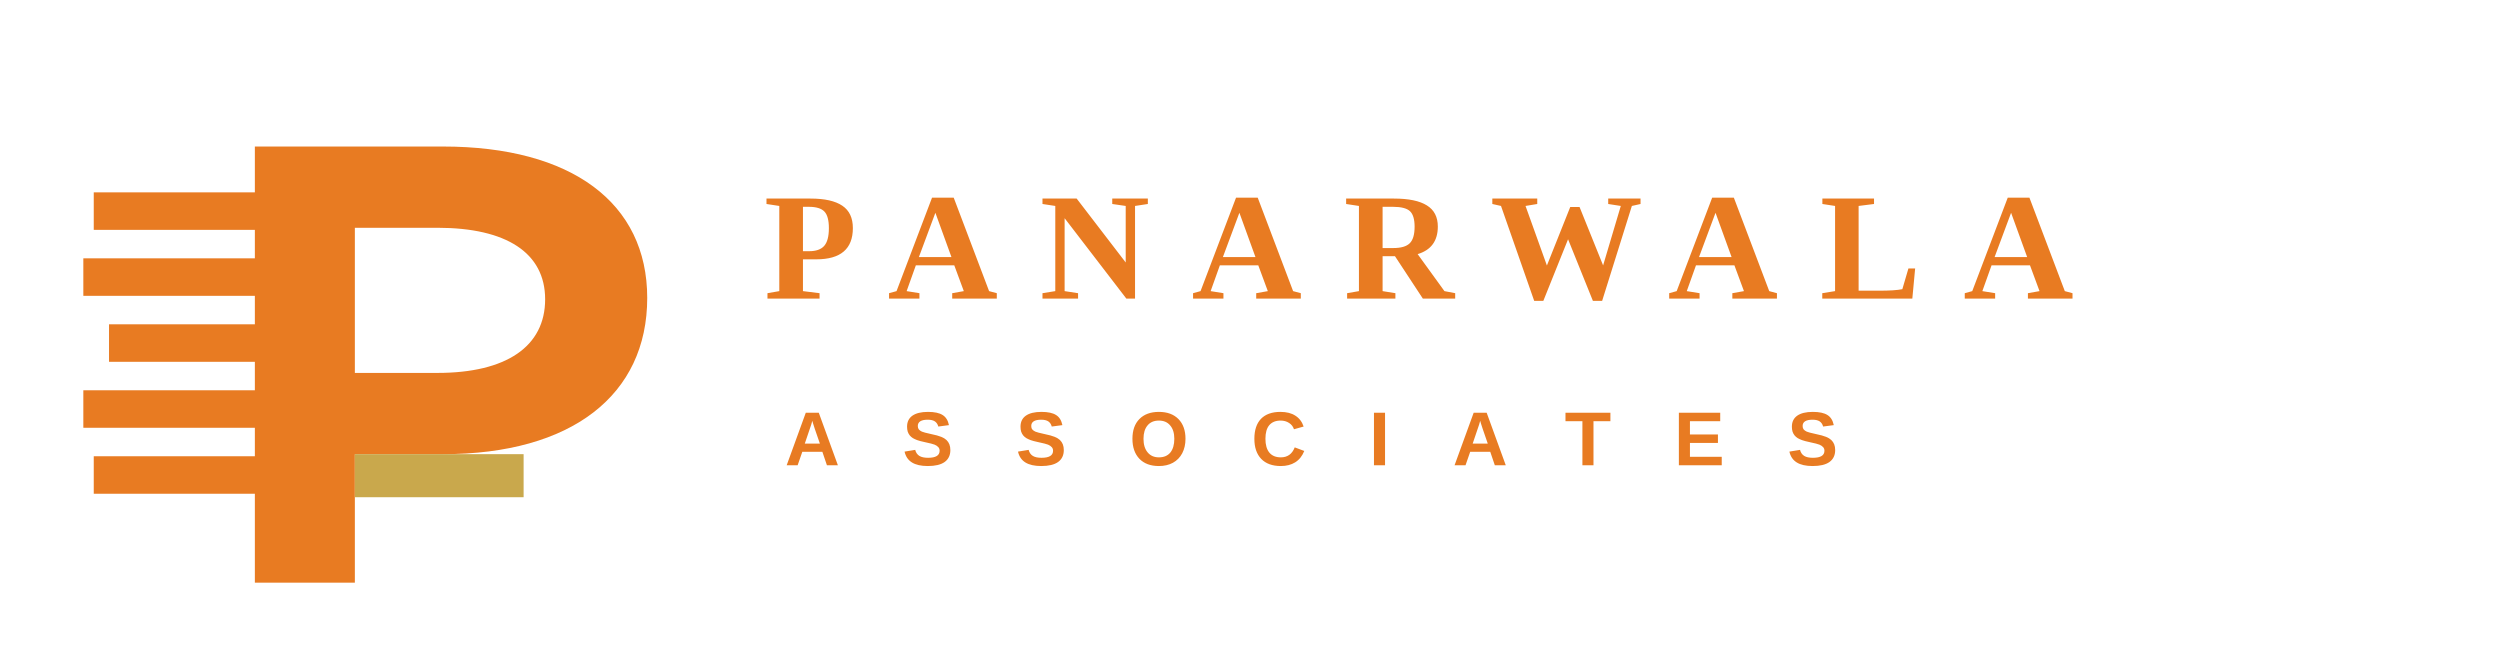
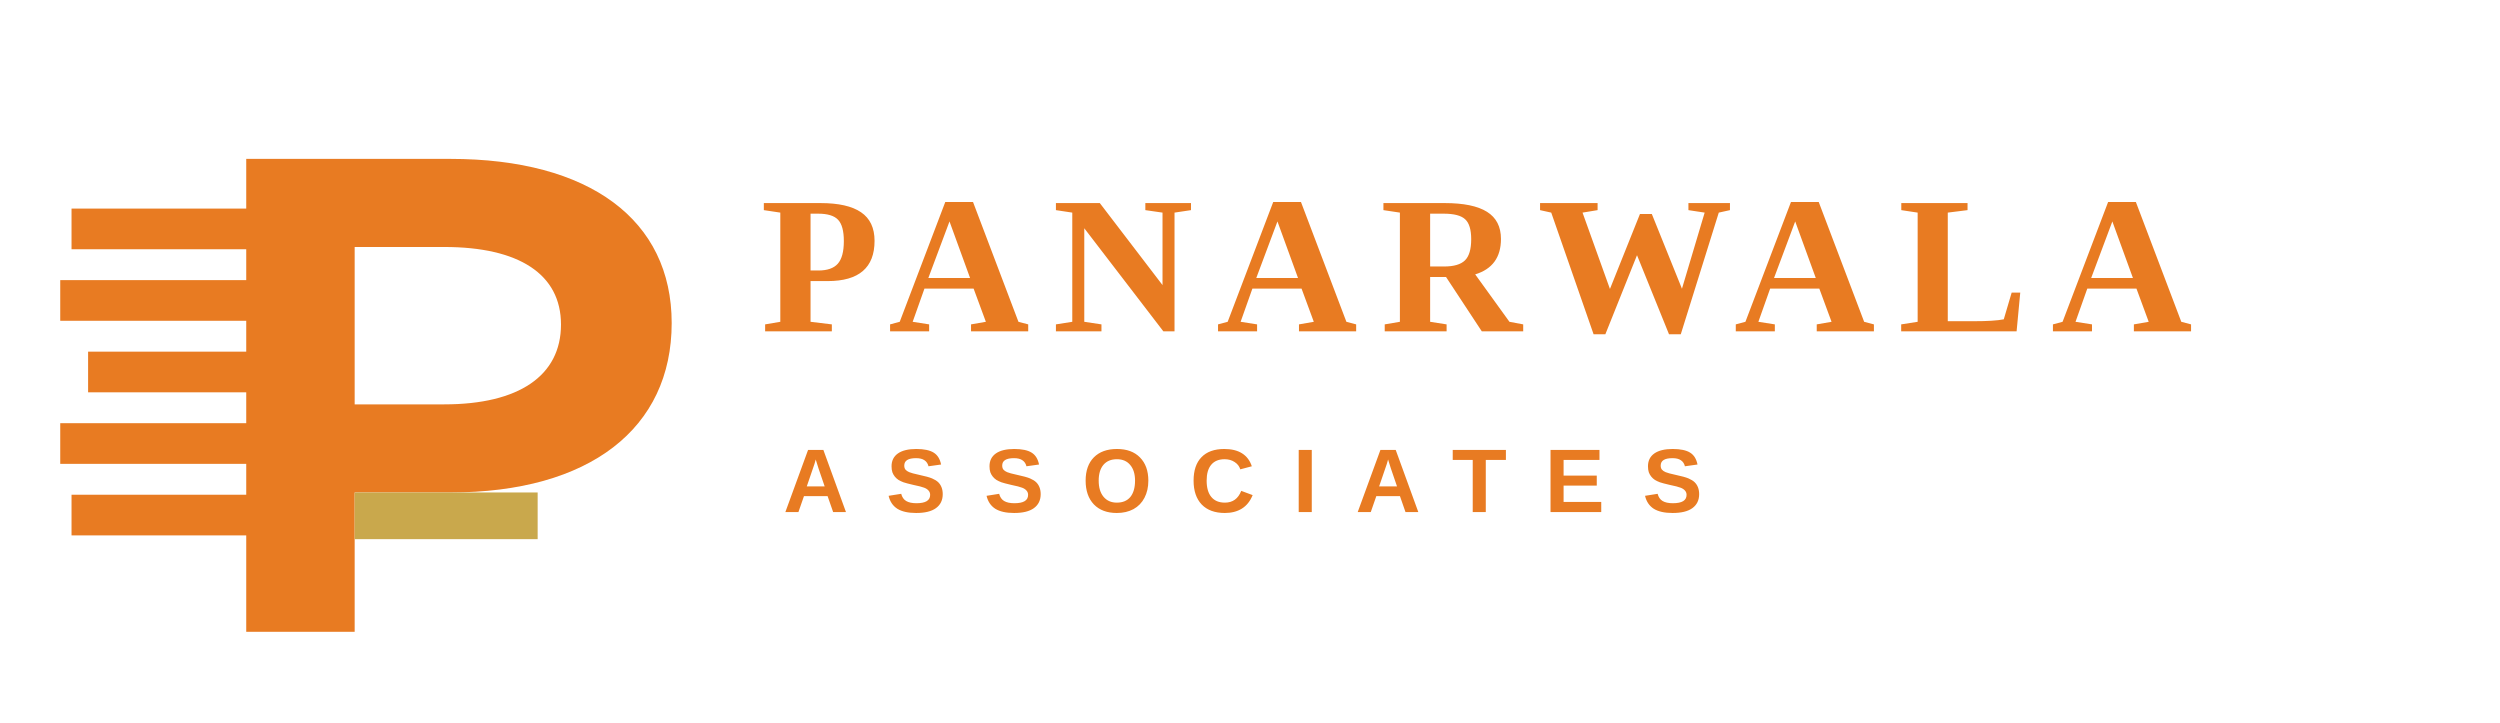
- <svg xmlns="http://www.w3.org/2000/svg" viewBox="0 0 360 96" role="img" aria-labelledby="title desc">
+ <svg xmlns="http://www.w3.org/2000/svg" viewBox="0 0 332 96" role="img" aria-labelledby="title desc">
  <defs>
    <style>
      .orange { fill: #e87b22; }
      .navy { fill: #102a4c; }
      .gold { fill: #c9a84c; }
-       .word { font-family: Georgia, "Times New Roman", serif; font-weight: 700; letter-spacing: 6px; }
-       .sub { font-family: Arial, Helvetica, sans-serif; font-weight: 700; letter-spacing: 9px; }
+       .word { font-family: Georgia, "Times New Roman", serif; font-weight: 700; letter-spacing: 3px; }
+       .sub { font-family: Arial, Helvetica, sans-serif; font-weight: 700; letter-spacing: 5px; }
    </style>
  </defs>
-   <g transform="translate(12 12)">
+   <g transform="translate(8 12)">
    <path class="orange" d="M51.8 9.1c18.5 0 29.4 8.1 29.4 21.8 0 14-10.9 22.5-29.4 22.5H39.1v18.5H24.7V9.1h27.1Zm-.8 32.6c9.9 0 15.5-3.8 15.5-10.6 0-6.7-5.6-10.3-15.5-10.3H39.1v20.9H51Z" />
    <path class="orange" d="M1.5 15.7h28.3v5.4H1.5zM0 25.2h24.9v5.4H0zM3.7 34.7h21.2v5.4H3.7zM0 44.2h24.9v5.4H0zM1.5 53.7h28.3v5.4H1.5z" />
    <path class="gold" d="M39.1 53.4h24.3v6.2H39.1z" />
  </g>
-   <text class="word orange" x="110" y="43" font-size="22">PANARWALA</text>
-   <text class="sub orange" x="113" y="67" font-size="11">ASSOCIATES</text>
+   <text class="word orange" x="101" y="44" font-size="26">PANARWALA</text>
+   <text class="sub orange" x="104" y="68" font-size="12">ASSOCIATES</text>
</svg>
